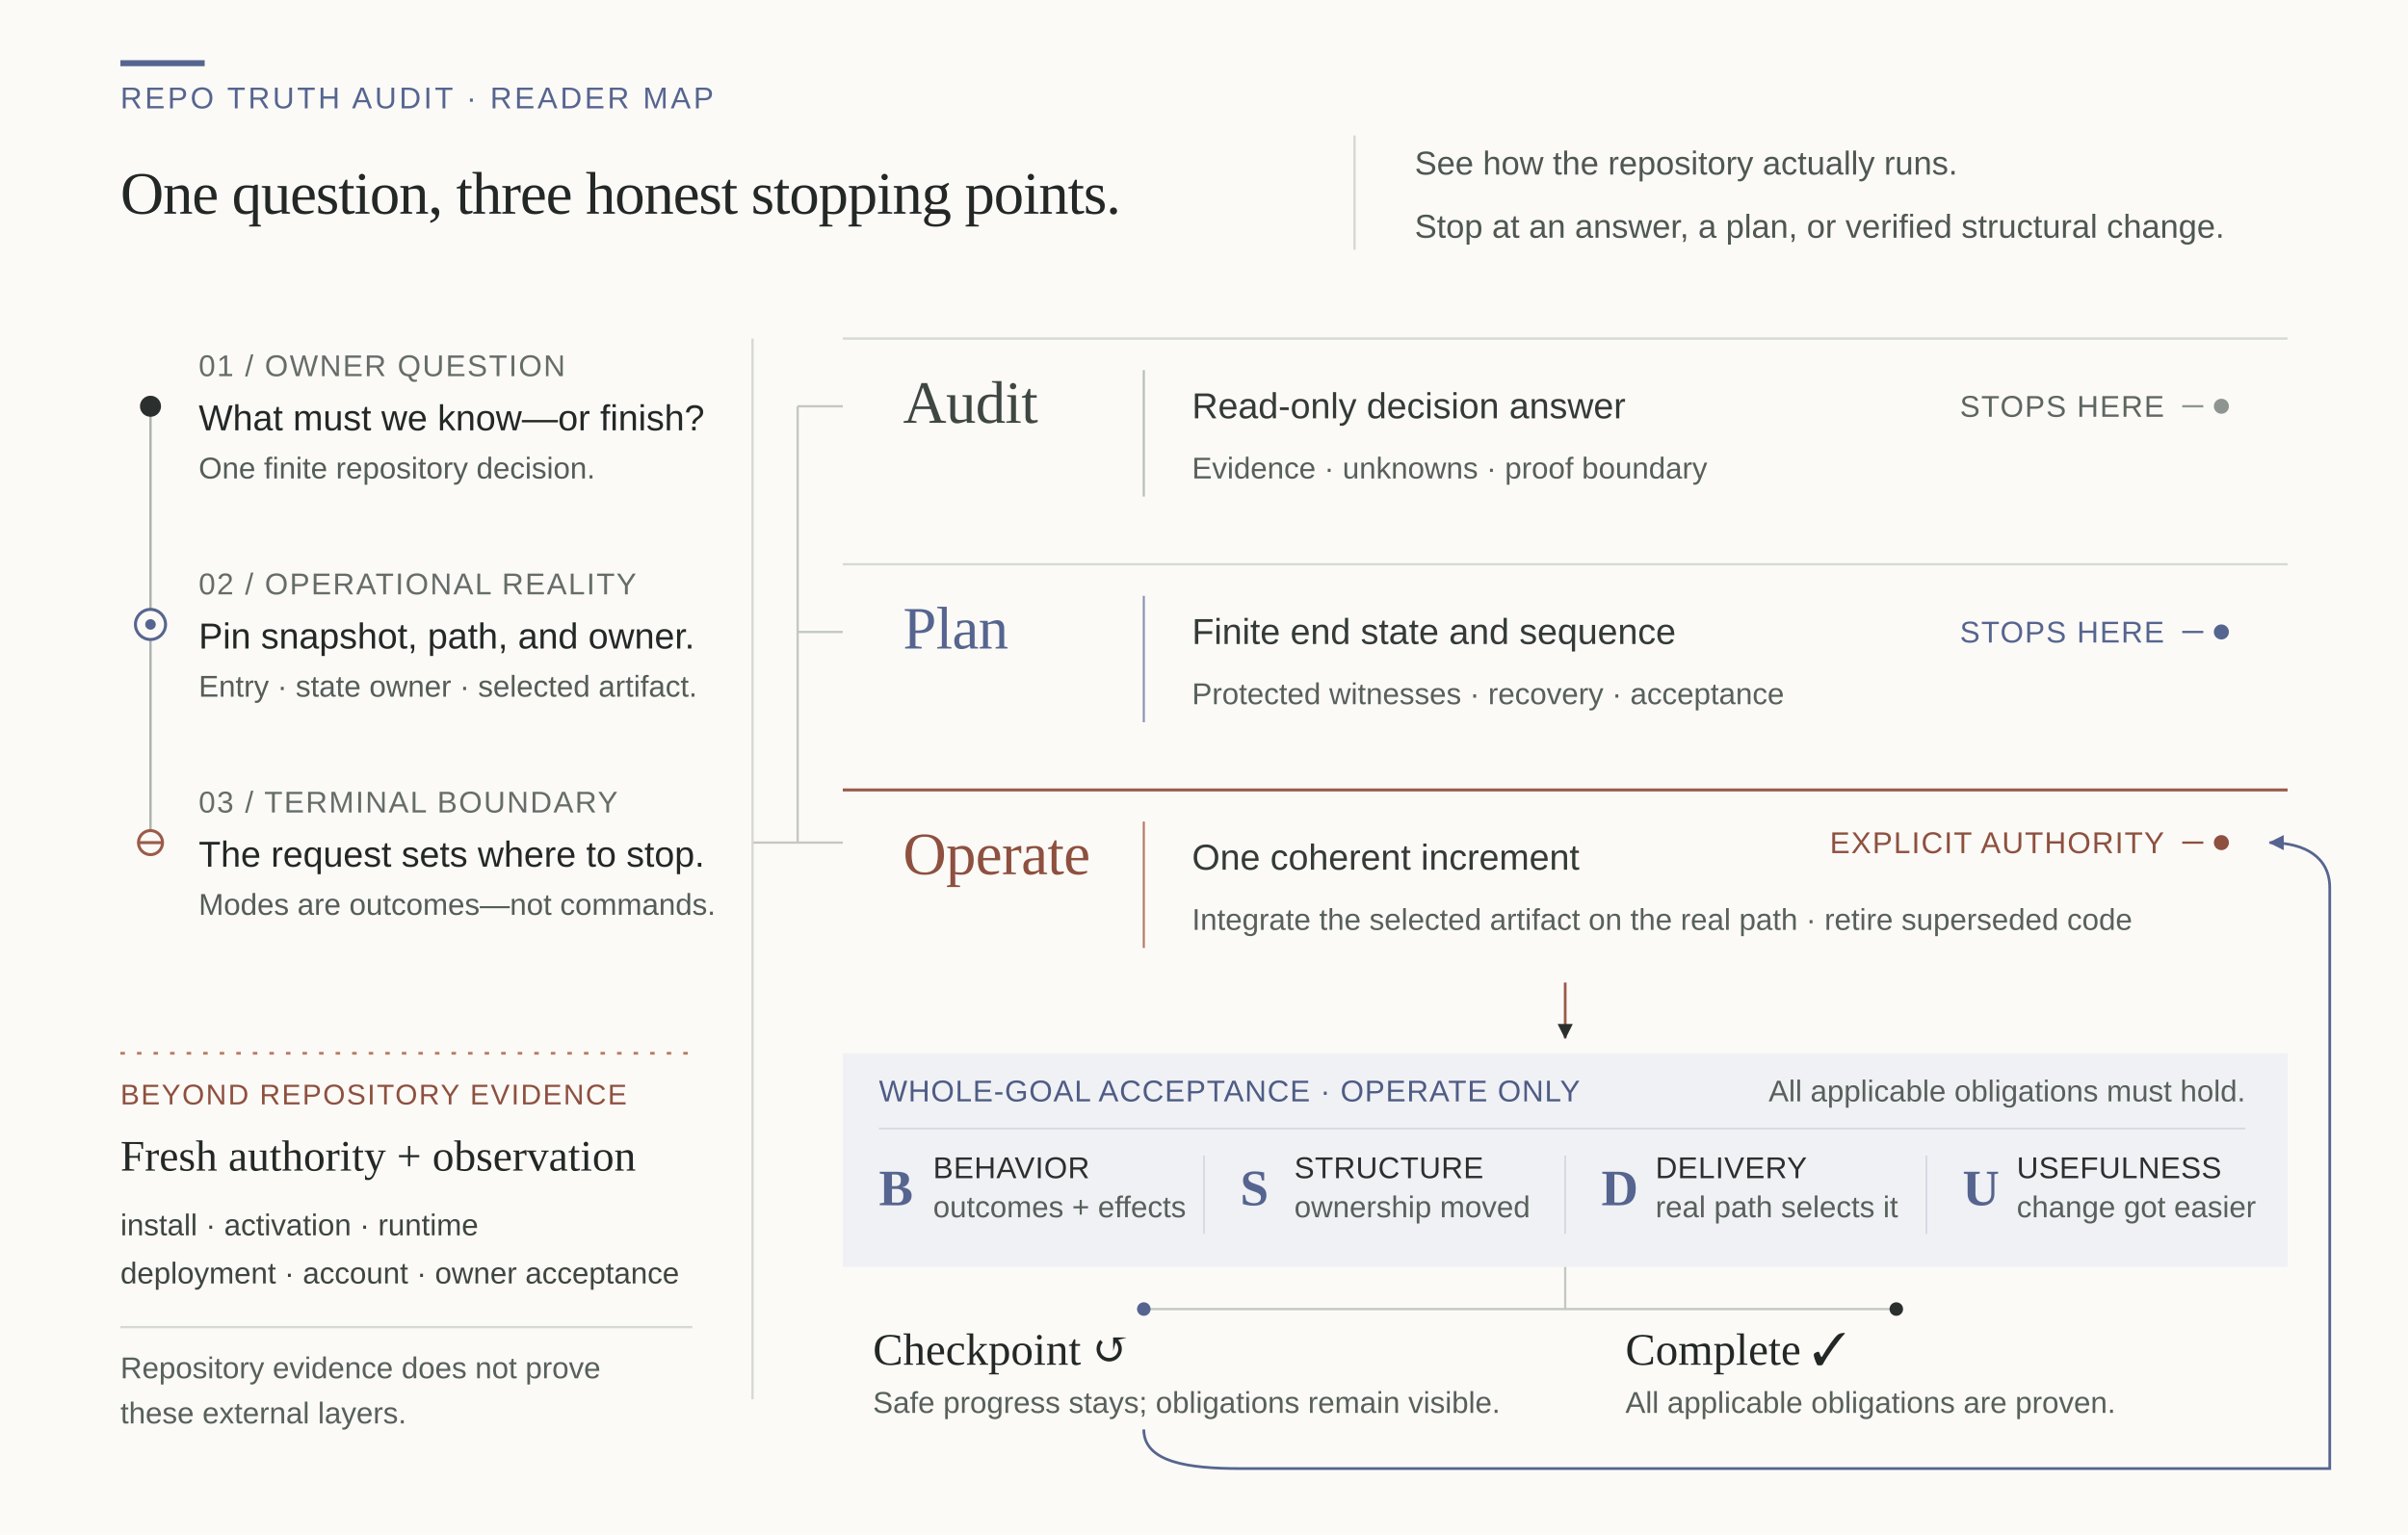
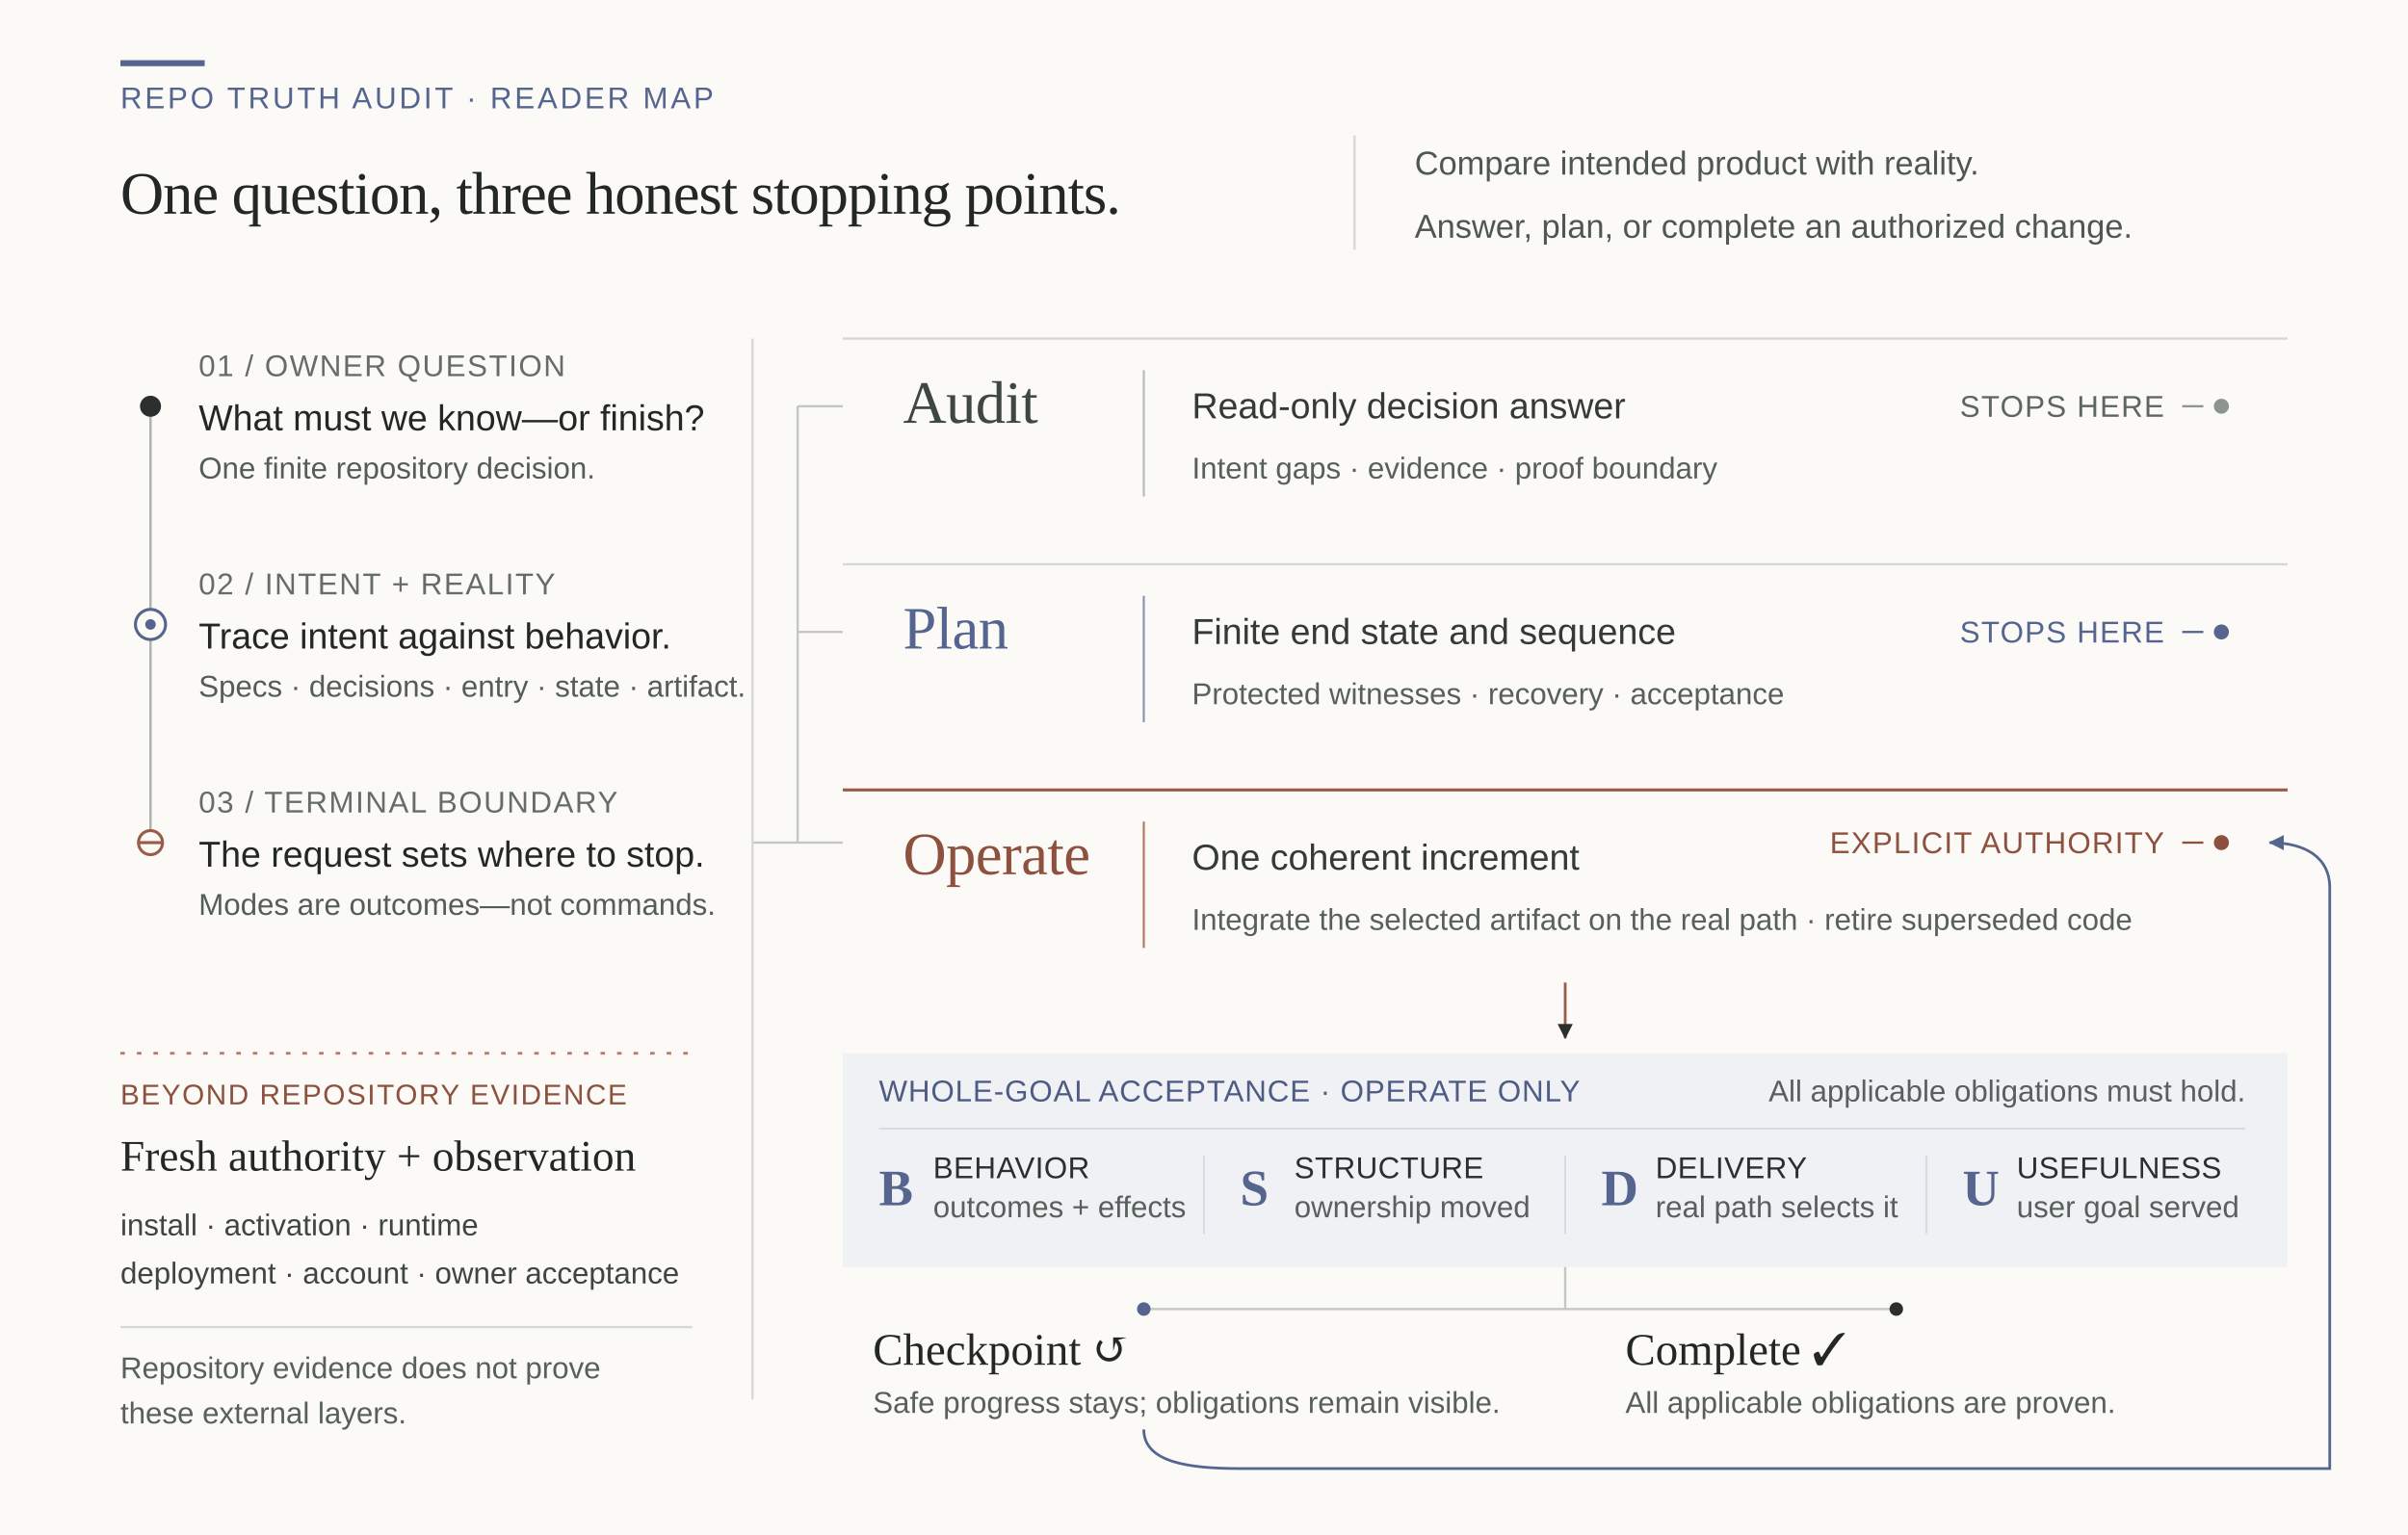
<svg xmlns="http://www.w3.org/2000/svg" width="1600" height="1020" viewBox="0 0 1600 1020" role="img" aria-labelledby="overview-title overview-desc" lang="en">
  <defs>
    <marker id="arrow-ink" viewBox="0 0 10 10" refX="8.5" refY="5" markerWidth="7" markerHeight="7" orient="auto">
      <path d="M1 1L9 5L1 9Z" fill="#2B302E" />
    </marker>
    <marker id="arrow-accent" viewBox="0 0 10 10" refX="8.5" refY="5" markerWidth="7" markerHeight="7" orient="auto">
      <path d="M1 1L9 5L1 9Z" fill="#56658F" />
    </marker>
    <style>
      /* Type grayscale: primary ink, body, support, then metadata. Rules carry the quietest values. */
      .display { font-family: Georgia, "Times New Roman", serif; font-size: 40px; font-weight: 400; letter-spacing: -0.65px; fill: #232826; }
      .subtitle { font-family: "Helvetica Neue", Arial, sans-serif; font-size: 22px; font-weight: 400; fill: #4F5753; }
      .kicker { font-family: "Helvetica Neue", Arial, sans-serif; font-size: 20px; font-weight: 500; letter-spacing: 1.8px; fill: #56658F; }
      .meta { font-family: "Helvetica Neue", Arial, sans-serif; font-size: 20px; font-weight: 500; letter-spacing: 1px; fill: #666D69; }
      .rail-title { font-family: "Helvetica Neue", Arial, sans-serif; font-size: 24px; font-weight: 500; fill: #232826; }
      .rail-body { font-family: "Helvetica Neue", Arial, sans-serif; font-size: 20px; font-weight: 400; fill: #555D59; }
      .mode-title { font-family: Georgia, "Times New Roman", serif; font-size: 40px; font-weight: 400; letter-spacing: -0.35px; }
      .mode-caption { font-family: "Helvetica Neue", Arial, sans-serif; font-size: 24px; font-weight: 500; fill: #343A37; }
      .mode-lead { font-family: "Helvetica Neue", Arial, sans-serif; font-size: 24px; font-weight: 500; fill: #343A37; }
      .support { font-family: "Helvetica Neue", Arial, sans-serif; font-size: 20px; font-weight: 400; fill: #58605C; }
      .status { font-family: "Helvetica Neue", Arial, sans-serif; font-size: 20px; font-weight: 500; letter-spacing: 0.8px; fill: #5E6662; }
      .status-authorized { font-family: "Helvetica Neue", Arial, sans-serif; font-size: 20px; font-weight: 500; letter-spacing: 0.8px; fill: #8E503F; }
      .audit-ink { fill: #3F4743; }
      .plan-ink { fill: #56658F; }
      .operate-ink { fill: #8E503F; }
      .accept-head { font-family: "Helvetica Neue", Arial, sans-serif; font-size: 20px; font-weight: 500; letter-spacing: 0.6px; fill: #4E5C85; }
      .accept-letter { font-family: Georgia, "Times New Roman", serif; font-size: 34px; font-weight: 600; fill: #56658F; }
      .accept-title { font-family: "Helvetica Neue", Arial, sans-serif; font-size: 20px; font-weight: 500; letter-spacing: 0.3px; fill: #2B302E; }
      .outcome { font-family: Georgia, "Times New Roman", serif; font-size: 30px; font-weight: 400; fill: #232826; }
      .external-kicker { font-family: "Helvetica Neue", Arial, sans-serif; font-size: 19px; font-weight: 500; letter-spacing: 1px; fill: #8E503F; }
      .external-title { font-family: Georgia, "Times New Roman", serif; font-size: 29px; font-weight: 400; fill: #232826; }
      .external-list { font-family: "Helvetica Neue", Arial, sans-serif; font-size: 20px; font-weight: 500; fill: #3F4642; }
      .hairline { stroke: #D5D8D3; stroke-width: 1.5; vector-effect: non-scaling-stroke; }
      .spine { fill: none; stroke: #AEB4B0; stroke-width: 1.6; vector-effect: non-scaling-stroke; }
      .branch { fill: none; stroke: #C3C7C3; stroke-width: 1.5; vector-effect: non-scaling-stroke; }
      .operate-line { fill: none; stroke: #9B5B49; stroke-width: 2; vector-effect: non-scaling-stroke; }
      .return { fill: none; stroke: #56658F; stroke-width: 1.8; marker-end: url(#arrow-accent); vector-effect: non-scaling-stroke; }
    </style>
  </defs>
  <rect width="1600" height="1020" fill="#FBFAF7" />
  <g id="diagram-header" data-readability-background="#FBFAF7">
    <line x1="80" y1="42" x2="136" y2="42" stroke="#56658F" stroke-width="4" />
    <text x="80" y="72" class="kicker" data-readability="supporting">REPO TRUTH AUDIT · READER MAP</text>
    <text x="80" y="142" class="display" data-readability="critical">One question, three honest stopping points.</text>
    <line x1="900" y1="90" x2="900" y2="166" class="hairline" />
-     <text x="940" y="116" class="subtitle">See how the repository actually runs.</text>
-     <text x="940" y="158" class="subtitle">Stop at an answer, a plan, or verified structural change.</text>
+     <text x="940" y="116" class="subtitle">Compare intended product with reality.</text>
+     <text x="940" y="158" class="subtitle">Answer, plan, or complete an authorized change.</text>
  </g>
  <g id="common-path" data-readability-background="#FBFAF7">
    <line x1="100" y1="270" x2="100" y2="560" class="spine" />
    <path d="M500 560H530V270M530 270H560M530 420H560M530 560H560" class="branch" />
  </g>
  <g id="node-question" data-readability-background="#FBFAF7">
    <circle cx="100" cy="270" r="7" fill="#2B302E" />
    <text x="132" y="250" class="meta" data-readability="supporting">01 / OWNER QUESTION</text>
    <text x="132" y="286" class="rail-title">What must we know—or finish?</text>
    <text x="132" y="318" class="rail-body" data-readability="supporting">One finite repository decision.</text>
  </g>
  <g id="node-pin" data-readability-background="#FBFAF7">
    <circle cx="100" cy="415" r="10" fill="#FBFAF7" stroke="#56658F" stroke-width="2" />
    <circle cx="100" cy="415" r="3.5" fill="#56658F" />
-     <text x="132" y="395" class="meta" data-readability="supporting">02 / OPERATIONAL REALITY</text>
-     <text x="132" y="431" class="rail-title">Pin snapshot, path, and owner.</text>
-     <text x="132" y="463" class="rail-body" data-readability="supporting">Entry · state owner · selected artifact.</text>
+     <text x="132" y="395" class="meta" data-readability="supporting">02 / INTENT + REALITY</text>
+     <text x="132" y="431" class="rail-title">Trace intent against behavior.</text>
+     <text x="132" y="463" class="rail-body" data-readability="supporting">Specs · decisions · entry · state · artifact.</text>
  </g>
  <g id="node-route" data-readability-background="#FBFAF7">
    <circle cx="100" cy="560" r="8" fill="#FBFAF7" stroke="#9B5B49" stroke-width="2" />
    <line x1="92" y1="560" x2="108" y2="560" stroke="#9B5B49" stroke-width="2" />
    <text x="132" y="540" class="meta" data-readability="supporting">03 / TERMINAL BOUNDARY</text>
    <text x="132" y="576" class="rail-title">The request sets where to stop.</text>
    <text x="132" y="608" class="rail-body" data-readability="supporting">Modes are outcomes—not commands.</text>
  </g>
  <line x1="500" y1="225" x2="500" y2="930" class="hairline" />
  <g id="mode-audit" data-readability-background="#FBFAF7">
    <line x1="560" y1="225" x2="1520" y2="225" class="hairline" />
    <text x="600" y="281" class="mode-title audit-ink">Audit</text>
    <line x1="760" y1="246" x2="760" y2="330" stroke="#B7BDB9" stroke-width="1.4" />
    <text x="792" y="278" class="mode-caption">Read-only decision answer</text>
-     <text x="792" y="318" class="support" data-readability="supporting">Evidence · unknowns · proof boundary</text>
+     <text x="792" y="318" class="support" data-readability="supporting">Intent gaps · evidence · proof boundary</text>
    <text x="1438" y="277" text-anchor="end" class="status" data-readability="supporting">STOPS HERE</text>
    <line x1="1450" y1="270" x2="1464" y2="270" stroke="#8E9591" stroke-width="1.5" />
    <circle cx="1476" cy="270" r="5" fill="#8E9591" />
  </g>
  <g id="mode-plan" data-readability-background="#FBFAF7">
    <line x1="560" y1="375" x2="1520" y2="375" class="hairline" />
    <text x="600" y="431" class="mode-title plan-ink">Plan</text>
    <line x1="760" y1="396" x2="760" y2="480" stroke="#8995B5" stroke-width="1.4" />
    <text x="792" y="428" class="mode-caption">Finite end state and sequence</text>
    <text x="792" y="468" class="support" data-readability="supporting">Protected witnesses · recovery · acceptance</text>
    <text x="1438" y="427" text-anchor="end" class="status plan-ink" data-readability="supporting">STOPS HERE</text>
    <line x1="1450" y1="420" x2="1464" y2="420" stroke="#56658F" stroke-width="1.5" />
    <circle cx="1476" cy="420" r="5" fill="#56658F" />
  </g>
  <g id="mode-operate" data-readability-background="#FBFAF7">
    <line x1="560" y1="525" x2="1520" y2="525" class="operate-line" />
    <text x="600" y="581" class="mode-title operate-ink">Operate</text>
    <line x1="760" y1="546" x2="760" y2="630" stroke="#B97863" stroke-width="1.4" />
    <text x="792" y="578" class="mode-caption">One coherent increment</text>
    <text x="792" y="618" class="support" data-readability="supporting">Integrate the selected artifact on the real path · retire superseded code</text>
    <text x="1438" y="567" text-anchor="end" class="status-authorized" data-readability="supporting">EXPLICIT AUTHORITY</text>
    <line x1="1450" y1="560" x2="1464" y2="560" stroke="#8E503F" stroke-width="1.5" />
    <circle cx="1476" cy="560" r="5" fill="#8E503F" />
    <path d="M1040 653V690" stroke="#9B5B49" stroke-width="1.8" fill="none" marker-end="url(#arrow-ink)" />
  </g>
  <g id="acceptance" data-readability-background="#F0F1F4">
    <rect x="560" y="700" width="960" height="142" fill="#F0F1F4" />
    <text x="584" y="732" class="accept-head" data-readability="supporting">WHOLE-GOAL ACCEPTANCE · OPERATE ONLY</text>
    <text x="1492" y="732" text-anchor="end" class="support" data-readability="supporting">All applicable obligations must hold.</text>
    <line x1="584" y1="750" x2="1492" y2="750" stroke="#D5D9E2" stroke-width="1.2" />
  </g>
  <g id="acceptance-behavior" data-readability-background="#F0F1F4">
    <text x="584" y="801" class="accept-letter" data-readability="critical">B</text>
    <text x="620" y="783" class="accept-title" data-readability="supporting">BEHAVIOR</text>
    <text x="620" y="809" class="support" data-readability="supporting">outcomes + effects</text>
  </g>
  <g id="acceptance-structure" data-readability-background="#F0F1F4">
    <line x1="800" y1="768" x2="800" y2="820" stroke="#D5D9E2" stroke-width="1.2" />
    <text x="824" y="801" class="accept-letter" data-readability="critical">S</text>
    <text x="860" y="783" class="accept-title" data-readability="supporting">STRUCTURE</text>
    <text x="860" y="809" class="support" data-readability="supporting">ownership moved</text>
  </g>
  <g id="acceptance-delivery" data-readability-background="#F0F1F4">
    <line x1="1040" y1="768" x2="1040" y2="820" stroke="#D5D9E2" stroke-width="1.2" />
    <text x="1064" y="801" class="accept-letter" data-readability="critical">D</text>
    <text x="1100" y="783" class="accept-title" data-readability="supporting">DELIVERY</text>
    <text x="1100" y="809" class="support" data-readability="supporting">real path selects it</text>
  </g>
  <g id="acceptance-usefulness" data-readability-background="#F0F1F4">
    <line x1="1280" y1="768" x2="1280" y2="820" stroke="#D5D9E2" stroke-width="1.2" />
    <text x="1304" y="801" class="accept-letter" data-readability="critical">U</text>
    <text x="1340" y="783" class="accept-title" data-readability="supporting">USEFULNESS</text>
-     <text x="1340" y="809" class="support" data-readability="supporting">change got easier</text>
+     <text x="1340" y="809" class="support" data-readability="supporting">user goal served</text>
  </g>
  <g id="outcome-branch" data-readability-background="#FBFAF7">
    <path d="M1040 842V870H760M1040 870H1260" class="branch" />
    <circle cx="760" cy="870" r="4.5" fill="#56658F" />
    <circle cx="1260" cy="870" r="4.5" fill="#2B302E" />
  </g>
  <g id="outcome-checkpoint" data-readability-background="#FBFAF7">
    <text x="580" y="907" class="outcome" fill="#56658F">Checkpoint ↺</text>
    <text x="580" y="939" class="support" data-readability="supporting">Safe progress stays; obligations remain visible.</text>
  </g>
  <g id="outcome-complete" data-readability-background="#FBFAF7">
    <text x="1080" y="907" class="outcome">Complete ✓</text>
    <text x="1080" y="939" class="support" data-readability="supporting">All applicable obligations are proven.</text>
  </g>
  <g id="checkpoint-loop" data-readability-background="#FBFAF7">
    <path d="M760 950C760 972 790 976 824 976H1548V590C1548 570 1532 560 1508 560" class="return" />
  </g>
  <g id="external-proof-boundary" data-readability-background="#FBFAF7">
    <line x1="80" y1="700" x2="460" y2="700" stroke="#B97863" stroke-width="1.8" stroke-dasharray="3 8" />
    <text x="80" y="734" class="external-kicker" data-readability="supporting">BEYOND REPOSITORY EVIDENCE</text>
    <text x="80" y="778" class="external-title">Fresh authority + observation</text>
    <text x="80" y="821" class="external-list" data-readability="supporting">install · activation · runtime</text>
    <text x="80" y="853" class="external-list" data-readability="supporting">deployment · account · owner acceptance</text>
    <line x1="80" y1="882" x2="460" y2="882" class="hairline" />
    <text x="80" y="916" class="support" data-readability="supporting">Repository evidence does not prove</text>
    <text x="80" y="946" class="support" data-readability="supporting">these external layers.</text>
  </g>
</svg>
